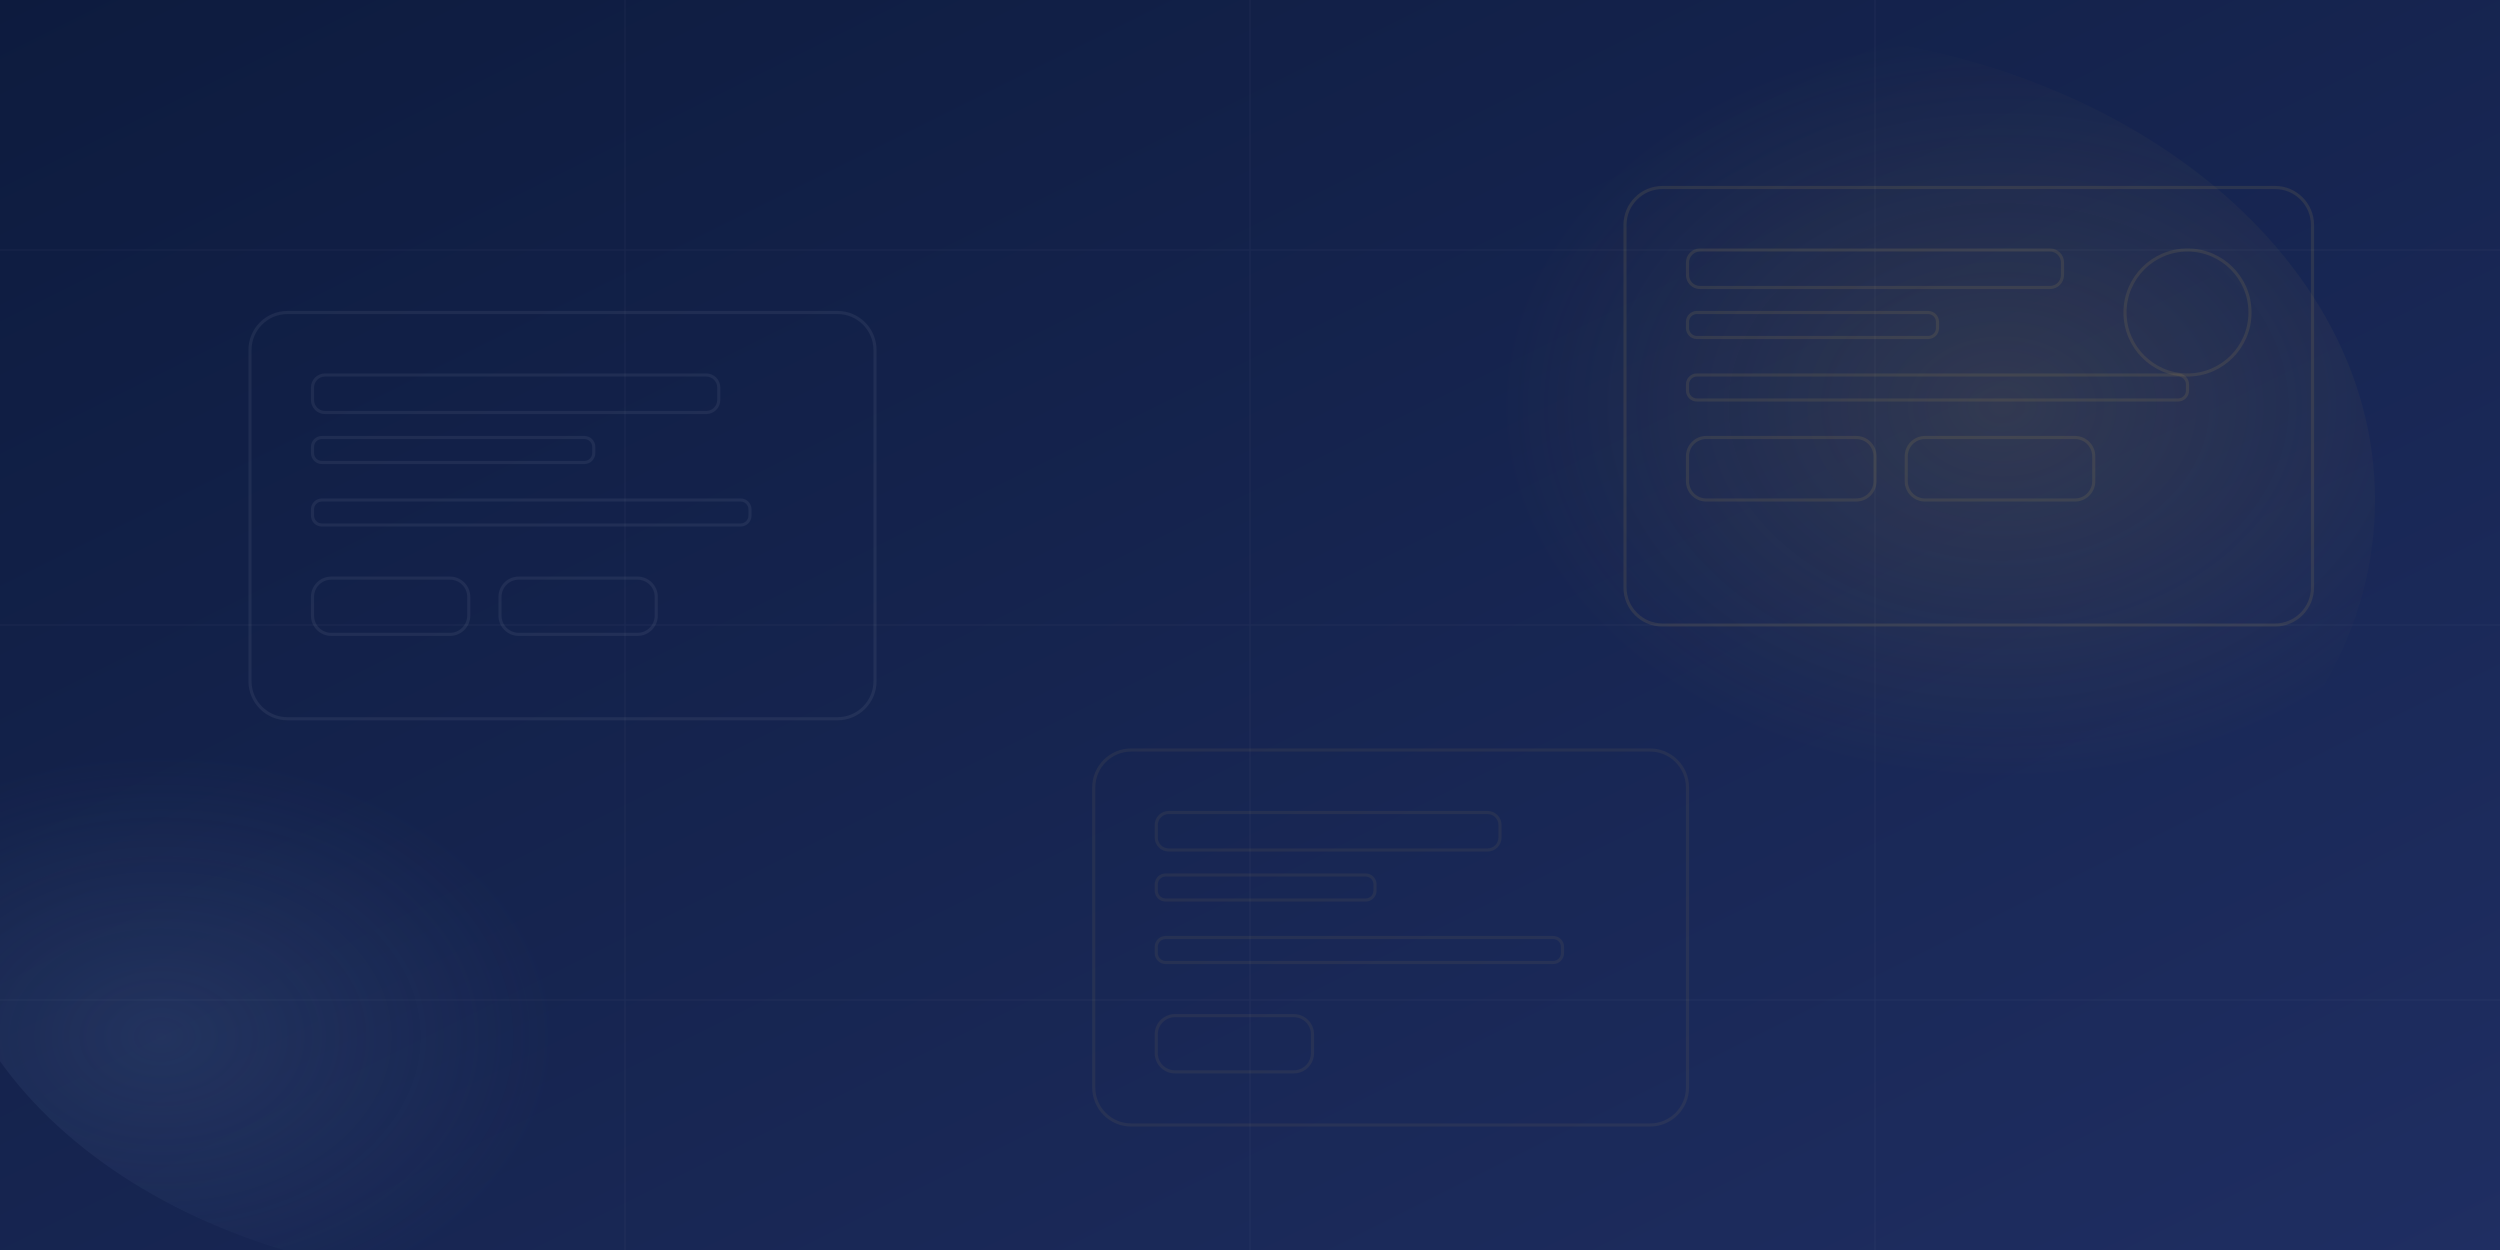
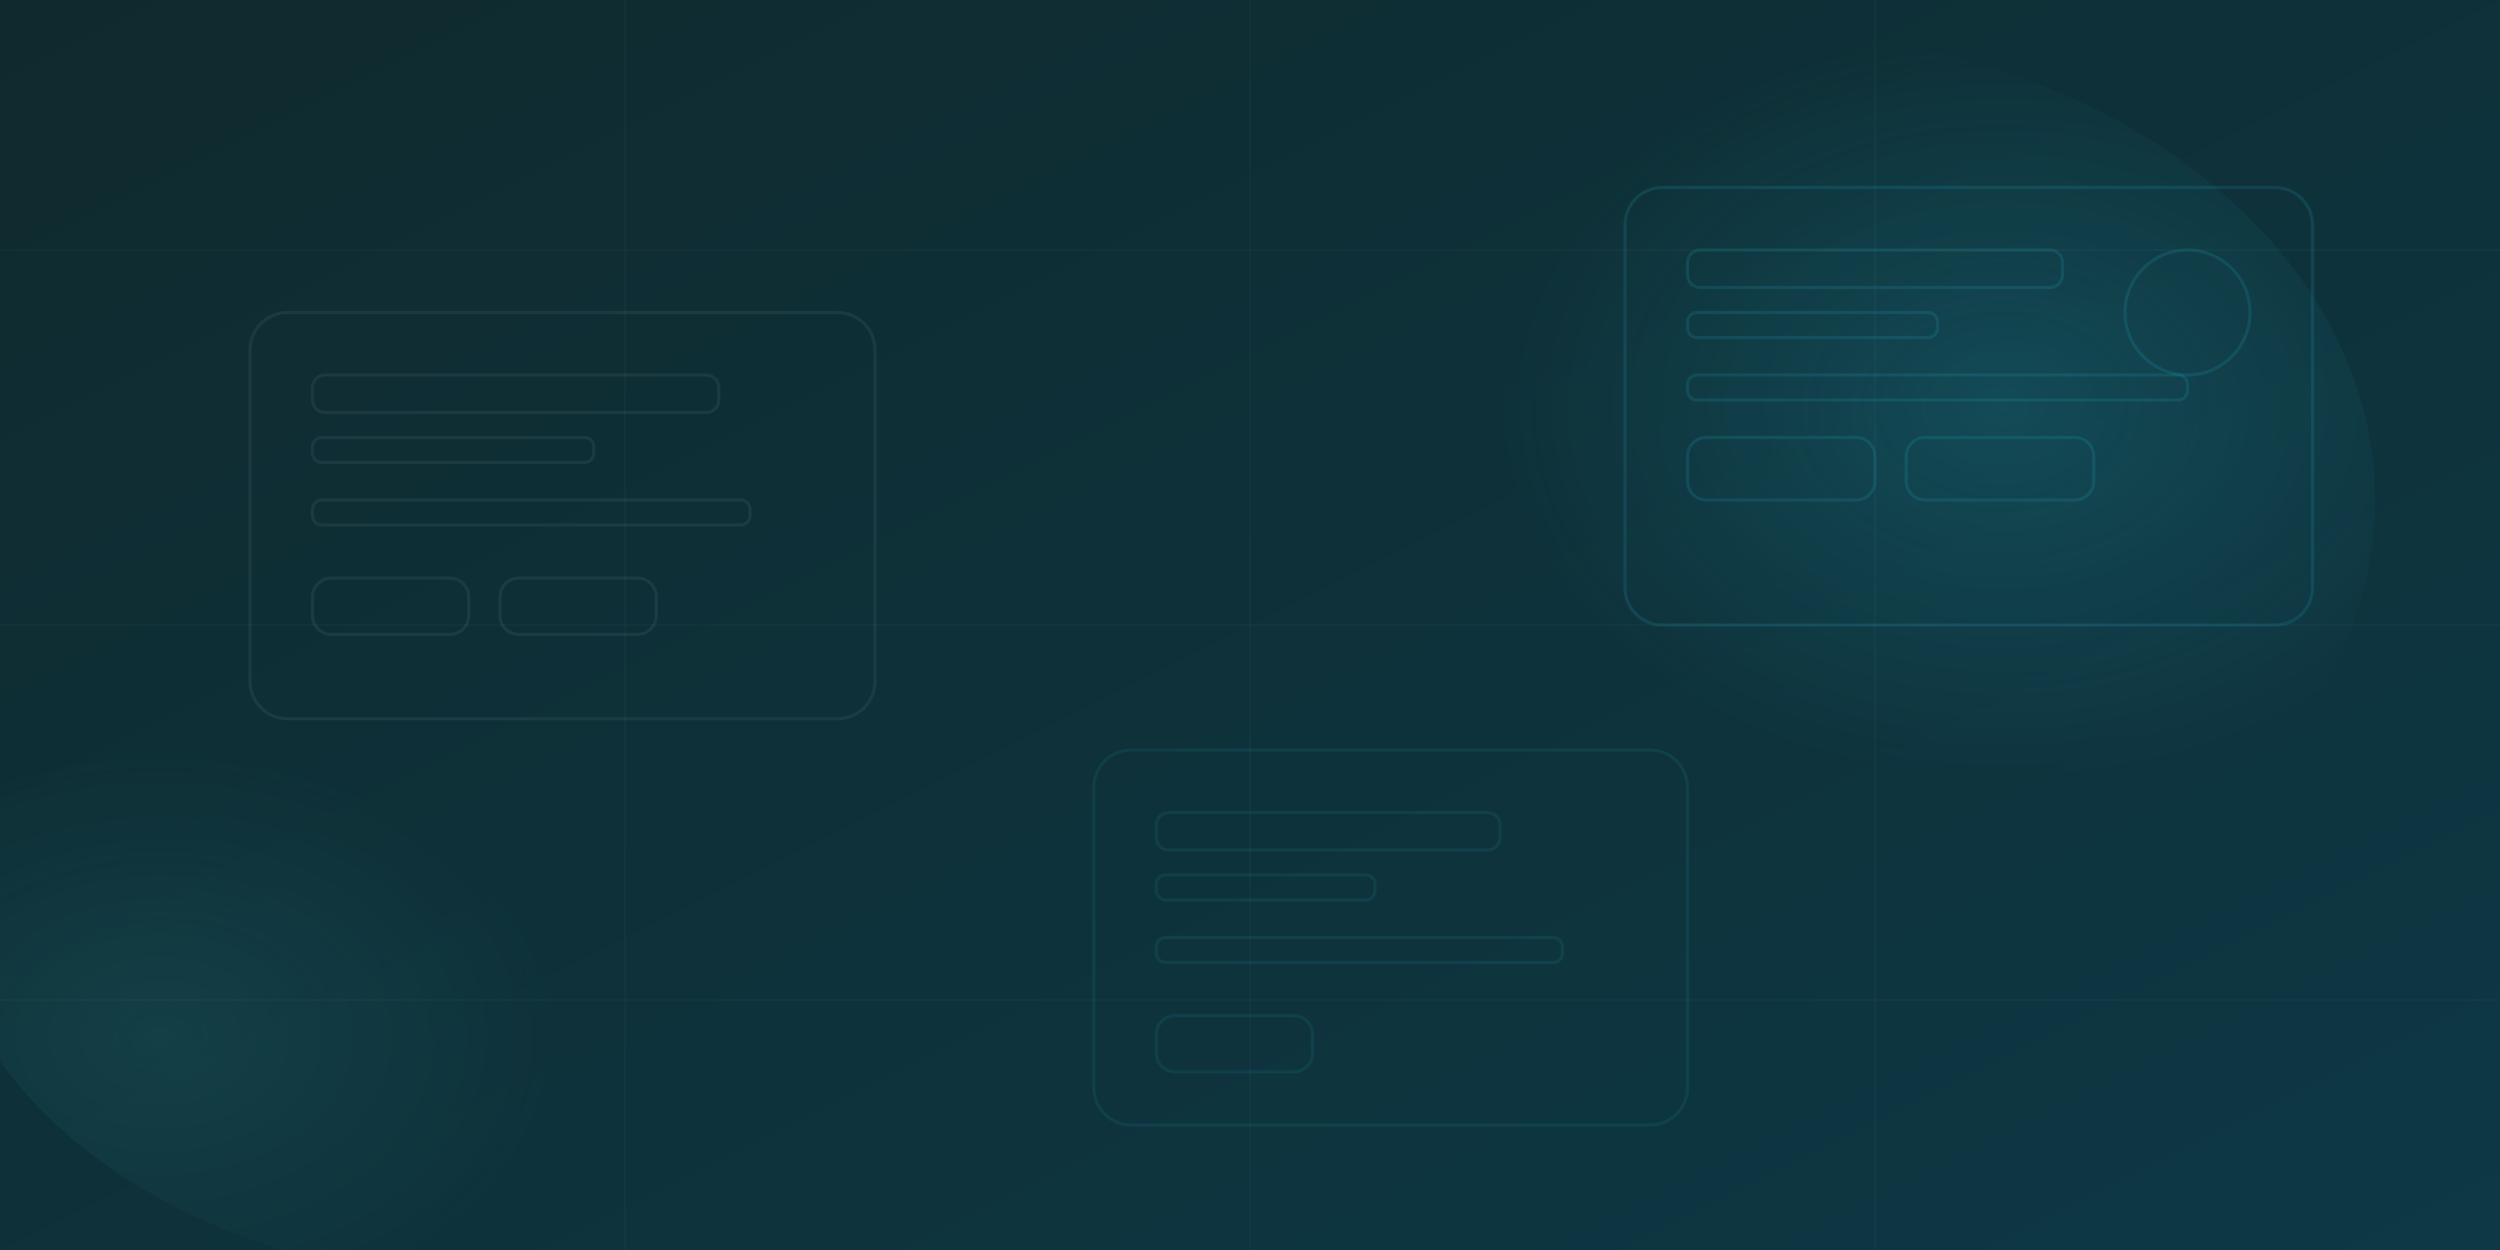
<svg xmlns="http://www.w3.org/2000/svg" viewBox="0 0 800 400" fill="none">
  <defs>
    <linearGradient id="jh-bg" x1="0%" y1="0%" x2="100%" y2="100%">
-       <stop offset="0%" stop-color="#0D1B3E" />
-       <stop offset="100%" stop-color="#1F2E62" />
+       <stop offset="0%" stop-color="#0f2a2e" />
+       <stop offset="100%" stop-color="#0D3845" />
    </linearGradient>
    <radialGradient id="jh-glow1" cx="70%" cy="40%" r="40%">
-       <stop offset="0%" stop-color="#C9A84C" stop-opacity="0.15" />
-       <stop offset="100%" stop-color="#C9A84C" stop-opacity="0" />
+       <stop offset="0%" stop-color="#2cd7f2" stop-opacity="0.15" />
+       <stop offset="100%" stop-color="#2cd7f2" stop-opacity="0" />
    </radialGradient>
    <radialGradient id="jh-glow2" cx="20%" cy="70%" r="35%">
-       <stop offset="0%" stop-color="#5A729F" stop-opacity="0.2" />
-       <stop offset="100%" stop-color="#5A729F" stop-opacity="0" />
+       <stop offset="0%" stop-color="#2A7A84" stop-opacity="0.2" />
+       <stop offset="100%" stop-color="#2A7A84" stop-opacity="0" />
    </radialGradient>
  </defs>
  <rect width="800" height="400" fill="url(#jh-bg)" />
  <ellipse cx="560" cy="160" rx="200" ry="150" fill="url(#jh-glow1)" />
  <ellipse cx="160" cy="280" rx="180" ry="130" fill="url(#jh-glow2)" />
-   <g stroke="#C9A84C" stroke-opacity="0.12" stroke-width="1" fill="none">
+   <g stroke="#2cd7f2" stroke-opacity="0.12" stroke-width="1" fill="none">
    <rect x="520" y="60" width="220" height="140" rx="12" />
    <rect x="540" y="80" width="120" height="12" rx="4" />
    <rect x="540" y="100" width="80" height="8" rx="3" />
    <rect x="540" y="120" width="160" height="8" rx="3" />
    <rect x="540" y="140" width="60" height="20" rx="6" />
    <rect x="610" y="140" width="60" height="20" rx="6" />
    <circle cx="700" cy="100" r="20" />
  </g>
  <g stroke="#ffffff" stroke-opacity="0.06" stroke-width="1" fill="none">
    <rect x="80" y="100" width="200" height="130" rx="12" />
    <rect x="100" y="120" width="130" height="12" rx="4" />
    <rect x="100" y="140" width="90" height="8" rx="3" />
    <rect x="100" y="160" width="140" height="8" rx="3" />
    <rect x="100" y="185" width="50" height="18" rx="6" />
    <rect x="160" y="185" width="50" height="18" rx="6" />
  </g>
-   <g stroke="#C9A84C" stroke-opacity="0.08" stroke-width="1" fill="none">
+   <g stroke="#2cd7f2" stroke-opacity="0.08" stroke-width="1" fill="none">
    <rect x="350" y="240" width="190" height="120" rx="12" />
    <rect x="370" y="260" width="110" height="12" rx="4" />
    <rect x="370" y="280" width="70" height="8" rx="3" />
    <rect x="370" y="300" width="130" height="8" rx="3" />
    <rect x="370" y="325" width="50" height="18" rx="6" />
  </g>
  <g opacity="0.03" stroke="white" stroke-width="0.5">
    <line x1="0" y1="80" x2="800" y2="80" />
    <line x1="0" y1="200" x2="800" y2="200" />
    <line x1="0" y1="320" x2="800" y2="320" />
    <line x1="200" y1="0" x2="200" y2="400" />
    <line x1="400" y1="0" x2="400" y2="400" />
    <line x1="600" y1="0" x2="600" y2="400" />
  </g>
</svg>
